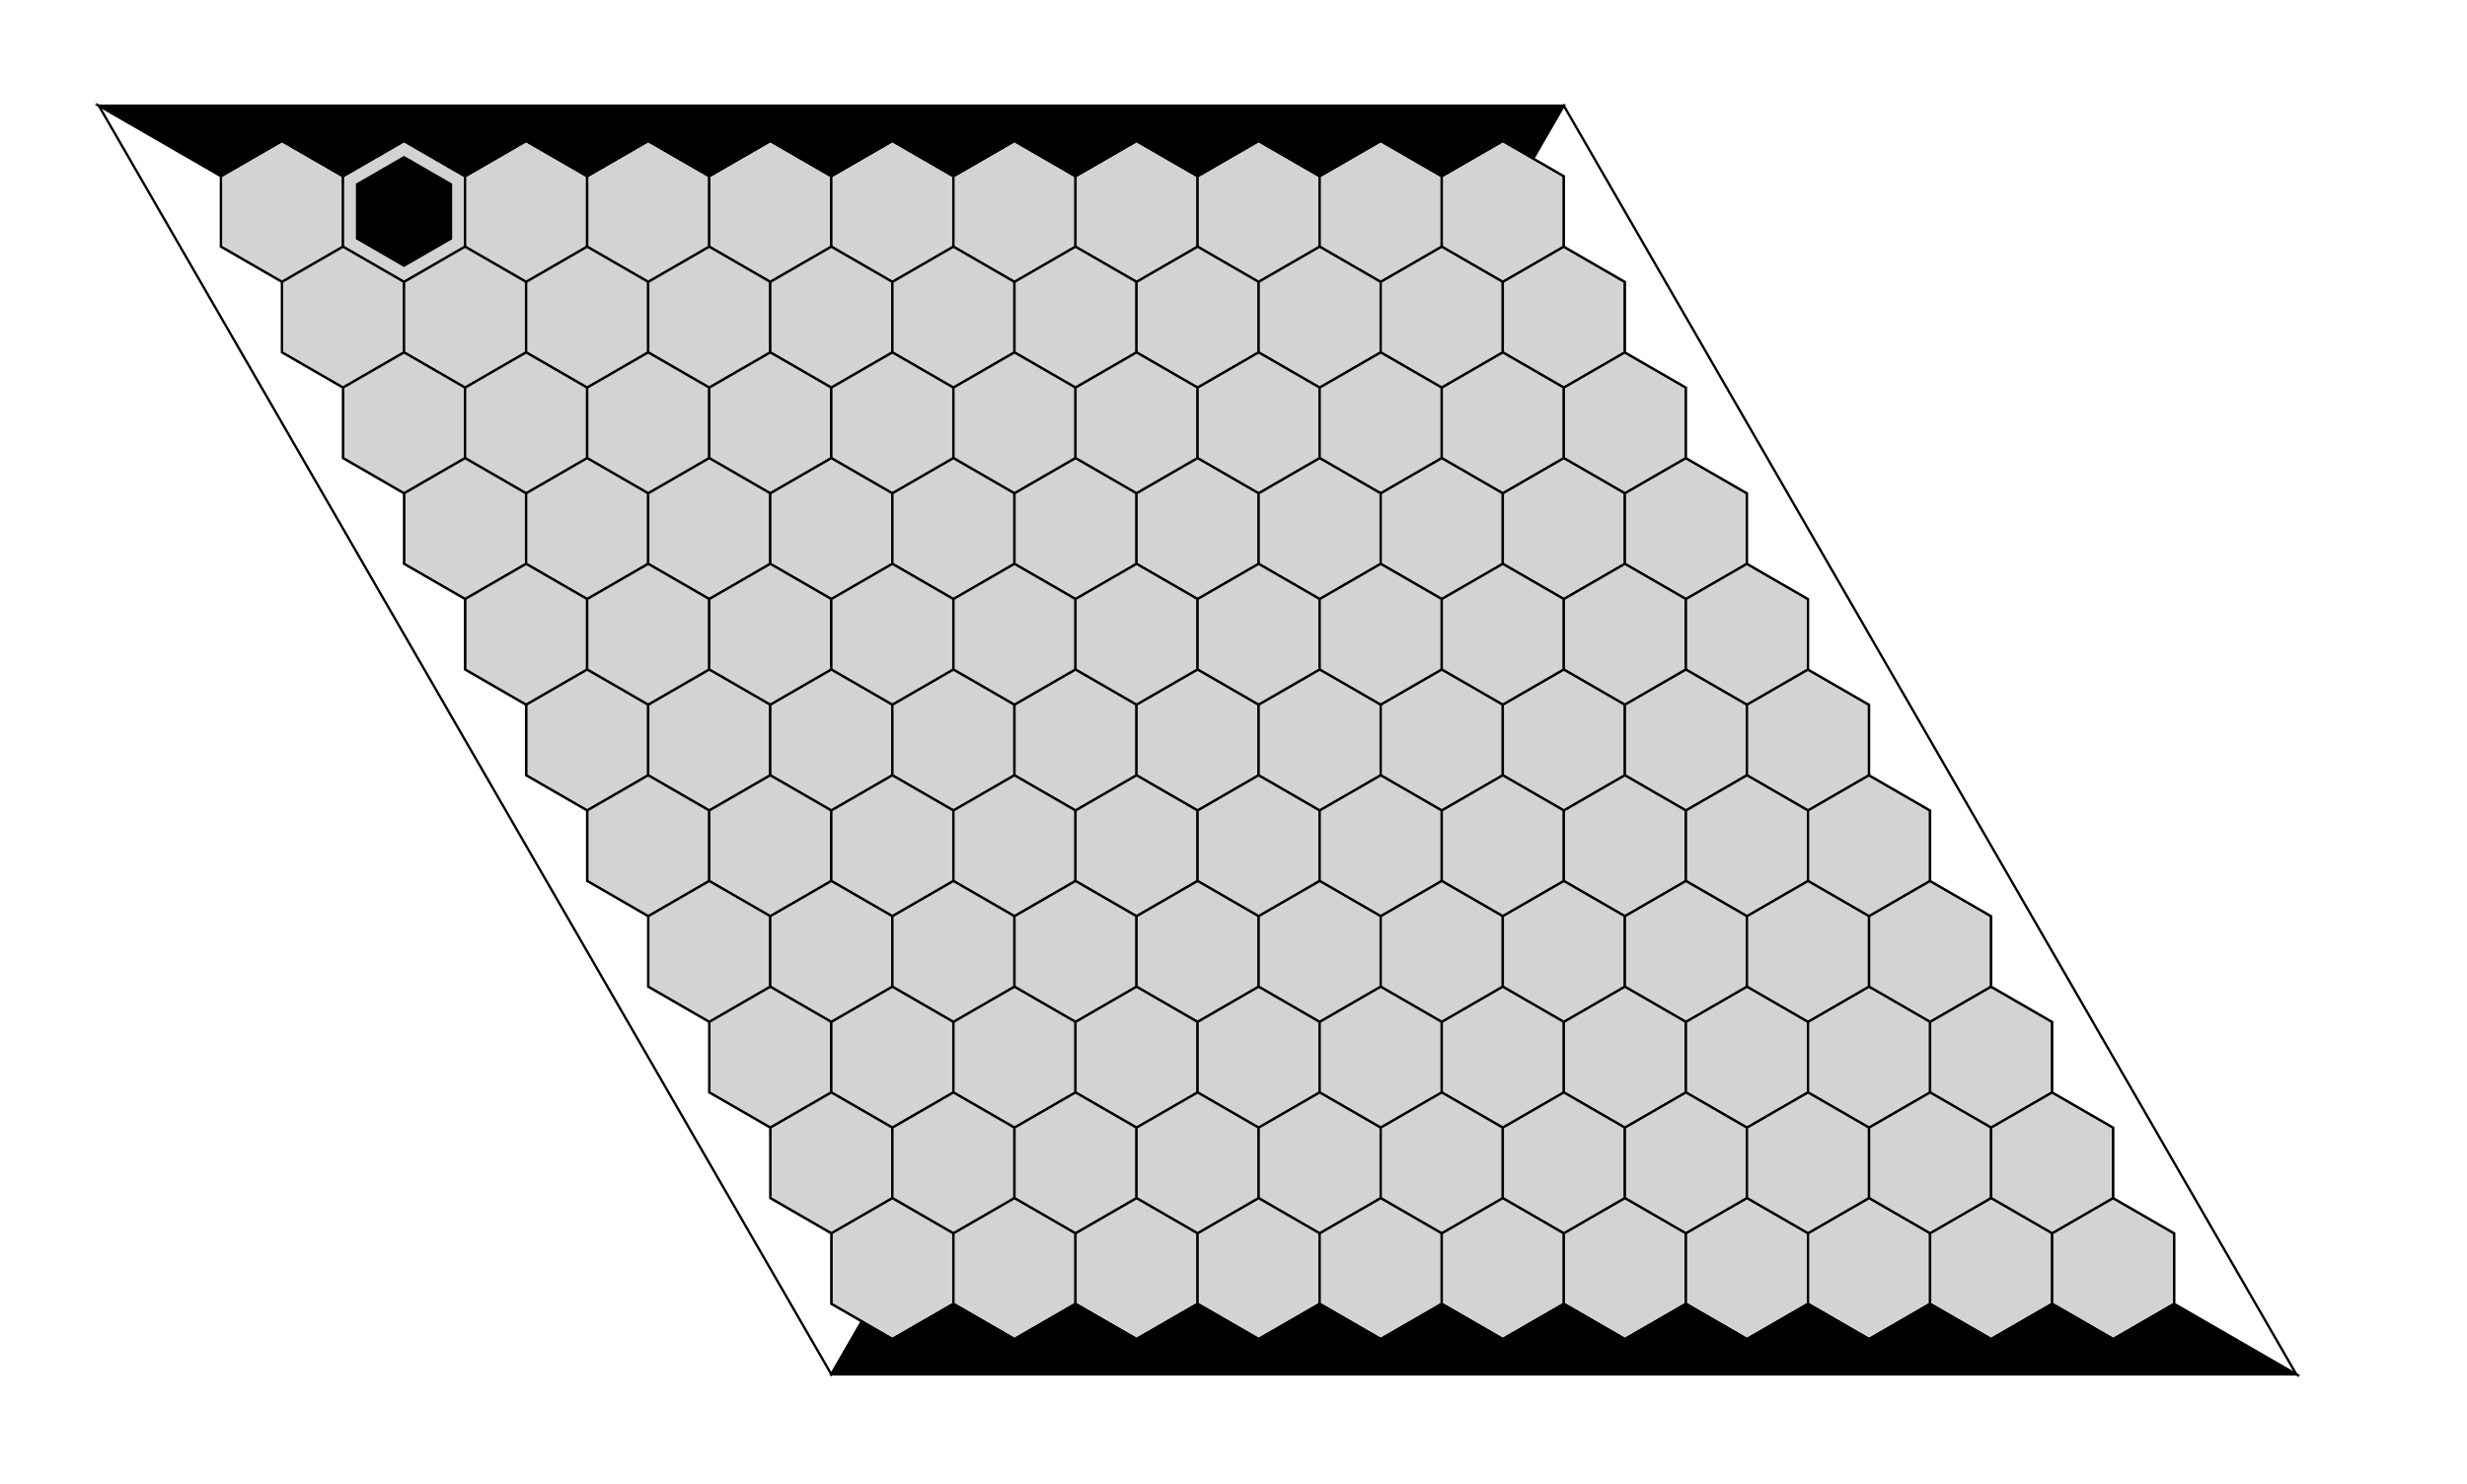
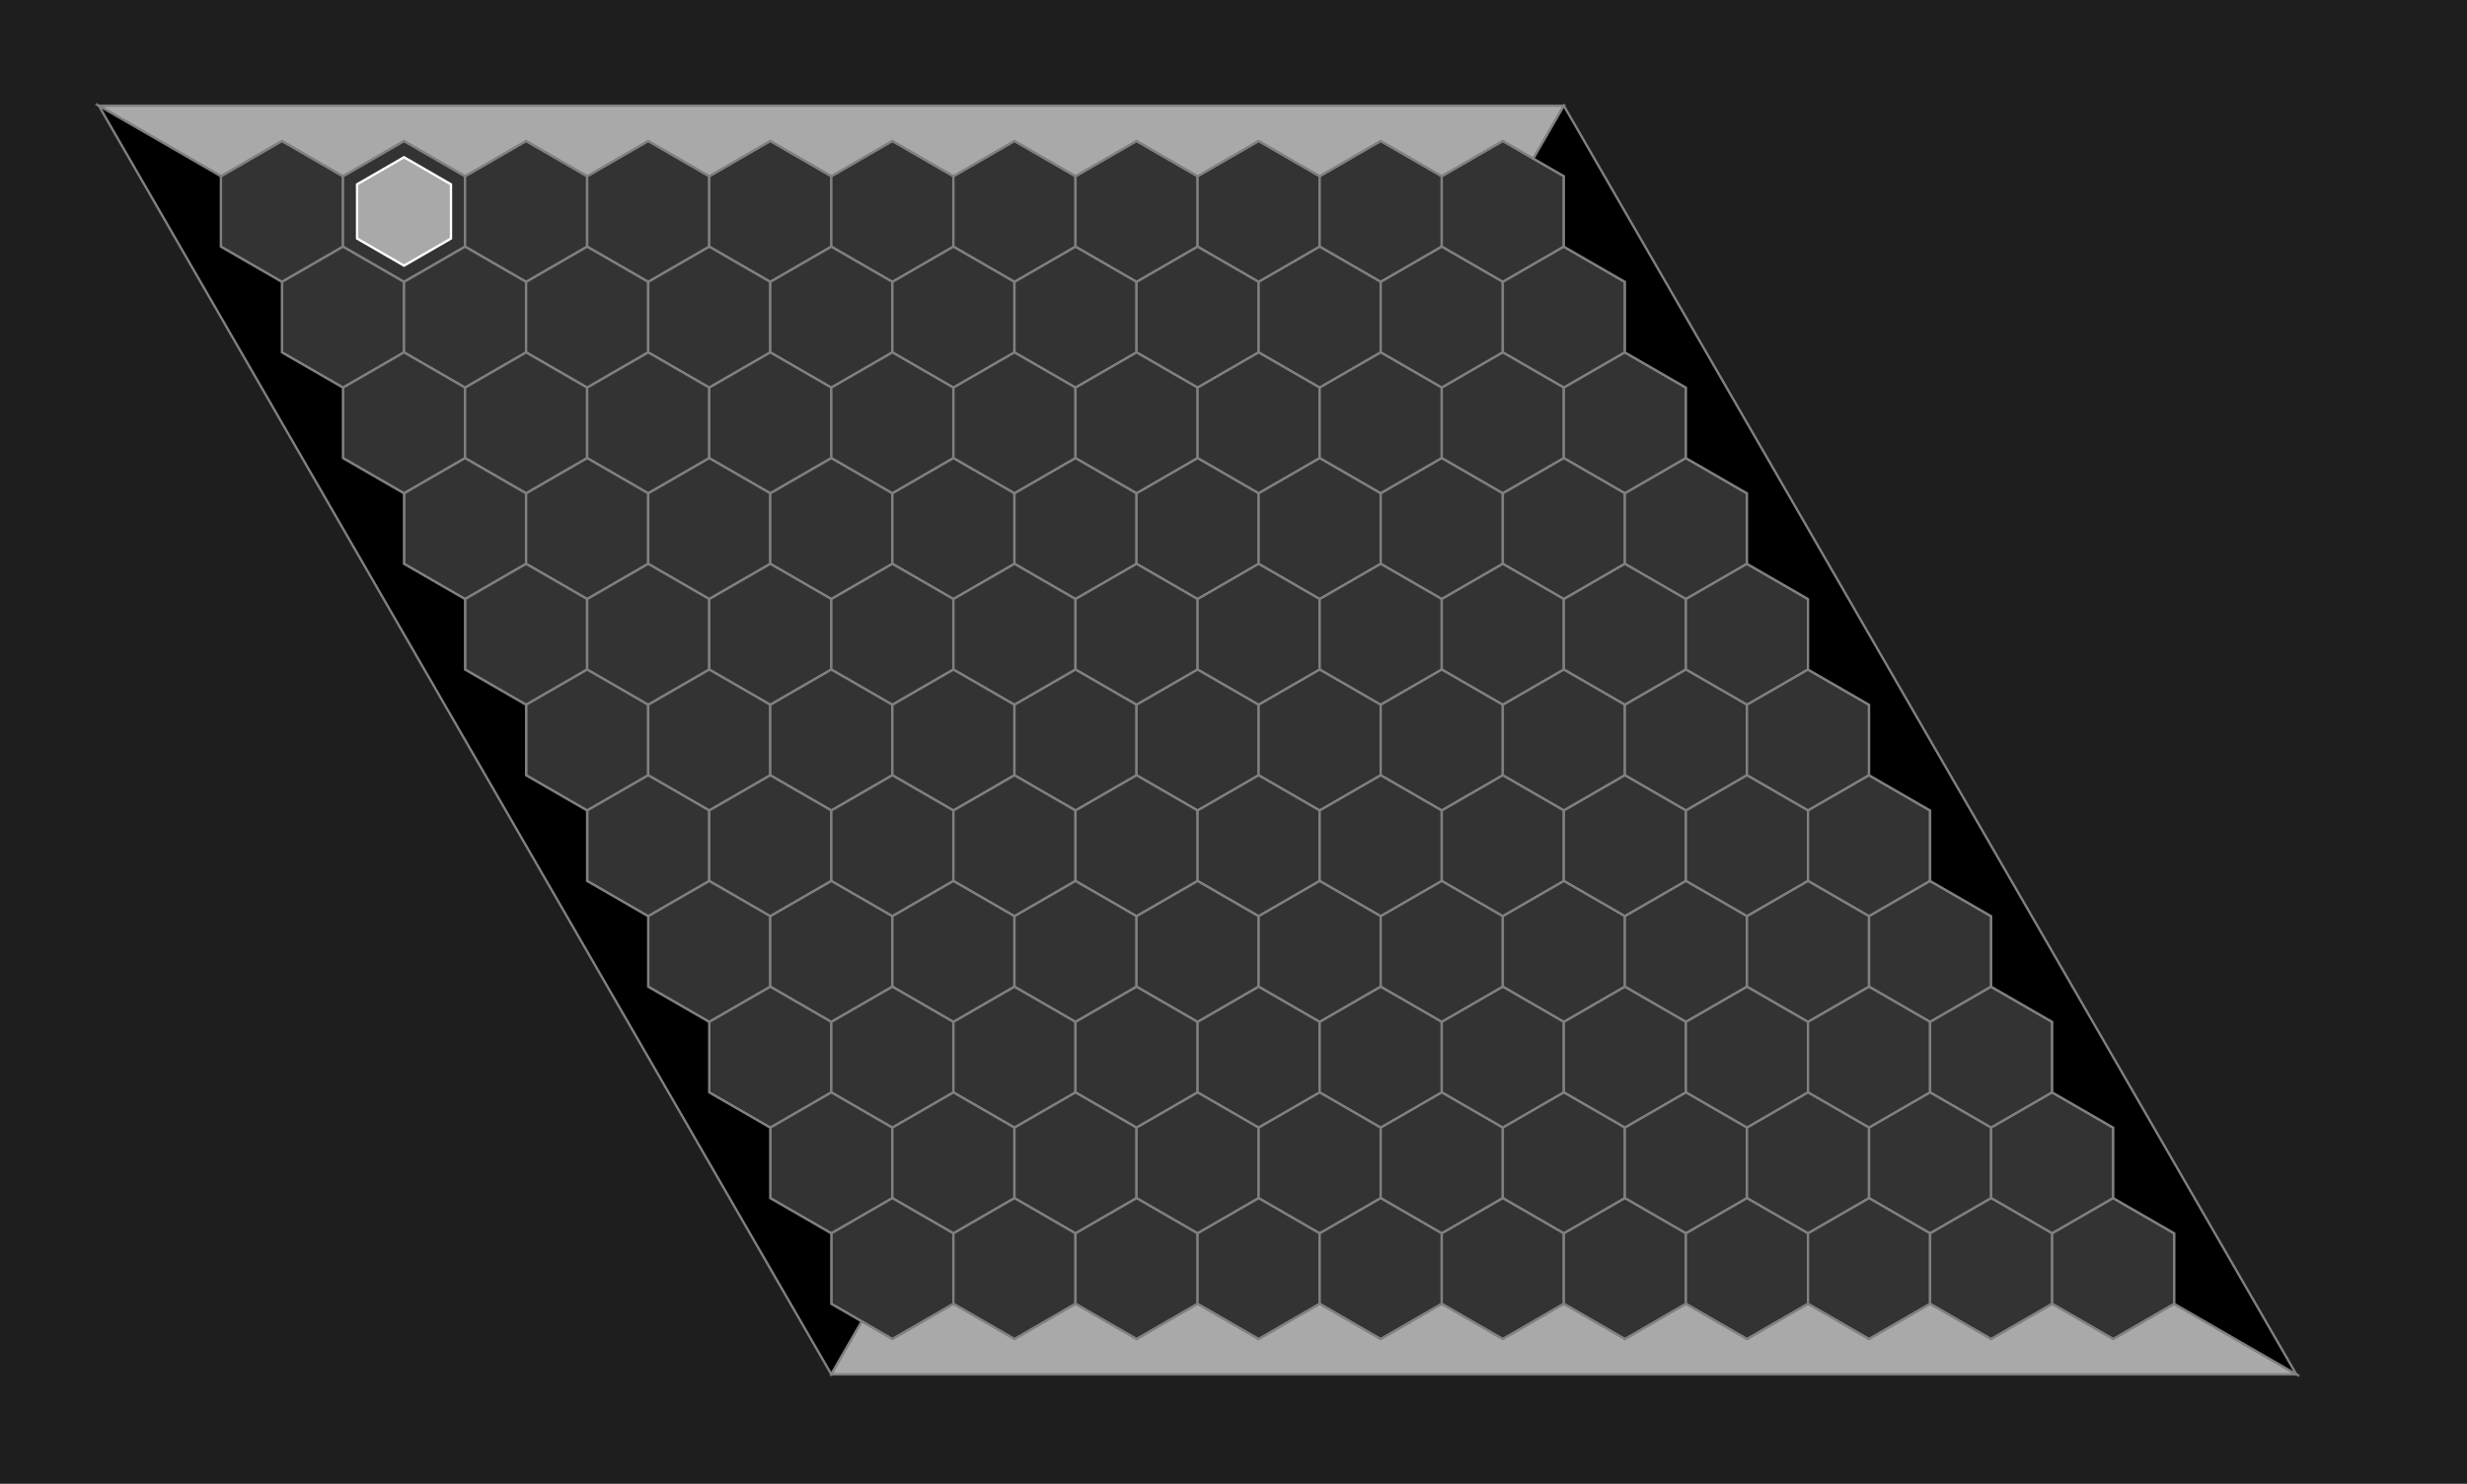
<svg xmlns="http://www.w3.org/2000/svg" baseProfile="full" height="315.789" version="1.1" width="525.0">
  <defs />
-   <rect fill="white" height="165.0" width="165.0" x="0" y="0" />
+   <rect fill="#1e1e1e" height="165.0" width="165.0" x="0" y="0" />
  <g transform="scale(1.0)">
-     <rect fill="white" height="315.789" width="525.0" x="0" y="0" />
+     <rect fill="#1e1e1e" height="315.789" width="525.0" x="0" y="0" />
    <g transform="translate(45.0,30.0) translate(15.0,15.0)">
-       <polygon fill="lightgray" points="0.0,15.0 12.99,7.5 12.99,-7.5 -0.0,-15.0 -12.99,-7.5 -12.99,7.5" stroke="black" stroke-width="0.5px" />
-       <polygon fill="lightgray" points="25.981,15.0 38.971,7.5 38.971,-7.5 25.981,-15.0 12.99,-7.5 12.99,7.5" stroke="black" stroke-width="0.5px" />
-       <polygon fill="black" points="25.981,11.539 35.973,5.769 35.973,-5.769 25.981,-11.539 15.988,-5.769 15.988,5.769" stroke="black" stroke-width="0.5px" />
-       <polygon fill="lightgray" points="51.962,15.0 64.952,7.5 64.952,-7.5 51.962,-15.0 38.971,-7.5 38.971,7.5" stroke="black" stroke-width="0.5px" />
-       <polygon fill="lightgray" points="77.942,15.0 90.933,7.5 90.933,-7.5 77.942,-15.0 64.952,-7.5 64.952,7.5" stroke="black" stroke-width="0.5px" />
-       <polygon fill="lightgray" points="103.923,15.0 116.913,7.5 116.913,-7.5 103.923,-15.0 90.933,-7.5 90.933,7.5" stroke="black" stroke-width="0.5px" />
-       <polygon fill="lightgray" points="129.904,15.0 142.894,7.5 142.894,-7.5 129.904,-15.0 116.913,-7.5 116.913,7.5" stroke="black" stroke-width="0.5px" />
-       <polygon fill="lightgray" points="155.885,15.0 168.875,7.5 168.875,-7.5 155.885,-15.0 142.894,-7.5 142.894,7.5" stroke="black" stroke-width="0.5px" />
-       <polygon fill="lightgray" points="181.865,15.0 194.856,7.5 194.856,-7.5 181.865,-15.0 168.875,-7.5 168.875,7.5" stroke="black" stroke-width="0.5px" />
-       <polygon fill="lightgray" points="207.846,15.0 220.837,7.5 220.837,-7.5 207.846,-15.0 194.856,-7.5 194.856,7.5" stroke="black" stroke-width="0.5px" />
-       <polygon fill="lightgray" points="233.827,15.0 246.817,7.5 246.817,-7.5 233.827,-15.0 220.837,-7.5 220.837,7.5" stroke="black" stroke-width="0.5px" />
-       <polygon fill="lightgray" points="259.808,15.0 272.798,7.5 272.798,-7.5 259.808,-15.0 246.817,-7.5 246.817,7.5" stroke="black" stroke-width="0.5px" />
-       <polygon fill="lightgray" points="12.99,37.5 25.981,30.0 25.981,15.0 12.99,7.5 0.0,15.0 0.0,30.0" stroke="black" stroke-width="0.5px" />
-       <polygon fill="lightgray" points="38.971,37.5 51.962,30.0 51.962,15.0 38.971,7.5 25.981,15.0 25.981,30.0" stroke="black" stroke-width="0.5px" />
-       <polygon fill="lightgray" points="64.952,37.5 77.942,30.0 77.942,15.0 64.952,7.5 51.962,15.0 51.962,30.0" stroke="black" stroke-width="0.5px" />
-       <polygon fill="lightgray" points="90.933,37.5 103.923,30.0 103.923,15.0 90.933,7.5 77.942,15.0 77.942,30.0" stroke="black" stroke-width="0.5px" />
-       <polygon fill="lightgray" points="116.913,37.5 129.904,30.0 129.904,15.0 116.913,7.5 103.923,15.0 103.923,30.0" stroke="black" stroke-width="0.5px" />
-       <polygon fill="lightgray" points="142.894,37.5 155.885,30.0 155.885,15.0 142.894,7.5 129.904,15.0 129.904,30.0" stroke="black" stroke-width="0.5px" />
-       <polygon fill="lightgray" points="168.875,37.5 181.865,30.0 181.865,15.0 168.875,7.5 155.885,15.0 155.885,30.0" stroke="black" stroke-width="0.5px" />
-       <polygon fill="lightgray" points="194.856,37.5 207.846,30.0 207.846,15.0 194.856,7.5 181.865,15.0 181.865,30.0" stroke="black" stroke-width="0.5px" />
-       <polygon fill="lightgray" points="220.837,37.5 233.827,30.0 233.827,15.0 220.837,7.5 207.846,15.0 207.846,30.0" stroke="black" stroke-width="0.5px" />
-       <polygon fill="lightgray" points="246.817,37.5 259.808,30.0 259.808,15.0 246.817,7.5 233.827,15.0 233.827,30.0" stroke="black" stroke-width="0.5px" />
-       <polygon fill="lightgray" points="272.798,37.5 285.788,30.0 285.788,15.0 272.798,7.5 259.808,15.0 259.808,30.0" stroke="black" stroke-width="0.5px" />
-       <polygon fill="lightgray" points="25.981,60.0 38.971,52.5 38.971,37.5 25.981,30.0 12.99,37.5 12.99,52.5" stroke="black" stroke-width="0.5px" />
-       <polygon fill="lightgray" points="51.962,60.0 64.952,52.5 64.952,37.5 51.962,30.0 38.971,37.5 38.971,52.5" stroke="black" stroke-width="0.5px" />
-       <polygon fill="lightgray" points="77.942,60.0 90.933,52.5 90.933,37.5 77.942,30.0 64.952,37.5 64.952,52.5" stroke="black" stroke-width="0.5px" />
-       <polygon fill="lightgray" points="103.923,60.0 116.913,52.5 116.913,37.5 103.923,30.0 90.933,37.5 90.933,52.5" stroke="black" stroke-width="0.5px" />
-       <polygon fill="lightgray" points="129.904,60.0 142.894,52.5 142.894,37.5 129.904,30.0 116.913,37.5 116.913,52.5" stroke="black" stroke-width="0.5px" />
-       <polygon fill="lightgray" points="155.885,60.0 168.875,52.5 168.875,37.5 155.885,30.0 142.894,37.5 142.894,52.5" stroke="black" stroke-width="0.5px" />
-       <polygon fill="lightgray" points="181.865,60.0 194.856,52.5 194.856,37.5 181.865,30.0 168.875,37.5 168.875,52.5" stroke="black" stroke-width="0.5px" />
-       <polygon fill="lightgray" points="207.846,60.0 220.837,52.5 220.837,37.5 207.846,30.0 194.856,37.5 194.856,52.5" stroke="black" stroke-width="0.5px" />
-       <polygon fill="lightgray" points="233.827,60.0 246.817,52.5 246.817,37.5 233.827,30.0 220.837,37.5 220.837,52.5" stroke="black" stroke-width="0.5px" />
-       <polygon fill="lightgray" points="259.808,60.0 272.798,52.5 272.798,37.5 259.808,30.0 246.817,37.5 246.817,52.5" stroke="black" stroke-width="0.5px" />
-       <polygon fill="lightgray" points="285.788,60.0 298.779,52.5 298.779,37.5 285.788,30.0 272.798,37.5 272.798,52.5" stroke="black" stroke-width="0.5px" />
-       <polygon fill="lightgray" points="38.971,82.5 51.962,75.0 51.962,60.0 38.971,52.5 25.981,60.0 25.981,75.0" stroke="black" stroke-width="0.5px" />
-       <polygon fill="lightgray" points="64.952,82.5 77.942,75.0 77.942,60.0 64.952,52.5 51.962,60.0 51.962,75.0" stroke="black" stroke-width="0.5px" />
-       <polygon fill="lightgray" points="90.933,82.5 103.923,75.0 103.923,60.0 90.933,52.5 77.942,60.0 77.942,75.0" stroke="black" stroke-width="0.5px" />
-       <polygon fill="lightgray" points="116.913,82.5 129.904,75.0 129.904,60.0 116.913,52.5 103.923,60.0 103.923,75.0" stroke="black" stroke-width="0.5px" />
-       <polygon fill="lightgray" points="142.894,82.5 155.885,75.0 155.885,60.0 142.894,52.5 129.904,60.0 129.904,75.0" stroke="black" stroke-width="0.5px" />
-       <polygon fill="lightgray" points="168.875,82.5 181.865,75.0 181.865,60.0 168.875,52.5 155.885,60.0 155.885,75.0" stroke="black" stroke-width="0.5px" />
-       <polygon fill="lightgray" points="194.856,82.5 207.846,75.0 207.846,60.0 194.856,52.5 181.865,60.0 181.865,75.0" stroke="black" stroke-width="0.5px" />
-       <polygon fill="lightgray" points="220.837,82.5 233.827,75.0 233.827,60.0 220.837,52.5 207.846,60.0 207.846,75.0" stroke="black" stroke-width="0.5px" />
-       <polygon fill="lightgray" points="246.817,82.5 259.808,75.0 259.808,60.0 246.817,52.5 233.827,60.0 233.827,75.0" stroke="black" stroke-width="0.5px" />
-       <polygon fill="lightgray" points="272.798,82.5 285.788,75.0 285.788,60.0 272.798,52.5 259.808,60.0 259.808,75.0" stroke="black" stroke-width="0.5px" />
-       <polygon fill="lightgray" points="298.779,82.5 311.769,75.0 311.769,60.0 298.779,52.5 285.788,60.0 285.788,75.0" stroke="black" stroke-width="0.5px" />
-       <polygon fill="lightgray" points="51.962,105.0 64.952,97.5 64.952,82.5 51.962,75.0 38.971,82.5 38.971,97.5" stroke="black" stroke-width="0.5px" />
-       <polygon fill="lightgray" points="77.942,105.0 90.933,97.5 90.933,82.5 77.942,75.0 64.952,82.5 64.952,97.5" stroke="black" stroke-width="0.5px" />
-       <polygon fill="lightgray" points="103.923,105.0 116.913,97.5 116.913,82.5 103.923,75.0 90.933,82.5 90.933,97.5" stroke="black" stroke-width="0.5px" />
-       <polygon fill="lightgray" points="129.904,105.0 142.894,97.5 142.894,82.5 129.904,75.0 116.913,82.5 116.913,97.5" stroke="black" stroke-width="0.5px" />
-       <polygon fill="lightgray" points="155.885,105.0 168.875,97.5 168.875,82.5 155.885,75.0 142.894,82.5 142.894,97.5" stroke="black" stroke-width="0.5px" />
-       <polygon fill="lightgray" points="181.865,105.0 194.856,97.5 194.856,82.5 181.865,75.0 168.875,82.5 168.875,97.5" stroke="black" stroke-width="0.5px" />
-       <polygon fill="lightgray" points="207.846,105.0 220.837,97.5 220.837,82.5 207.846,75.0 194.856,82.5 194.856,97.5" stroke="black" stroke-width="0.5px" />
-       <polygon fill="lightgray" points="233.827,105.0 246.817,97.5 246.817,82.5 233.827,75.0 220.837,82.5 220.837,97.5" stroke="black" stroke-width="0.5px" />
-       <polygon fill="lightgray" points="259.808,105.0 272.798,97.5 272.798,82.5 259.808,75.0 246.817,82.5 246.817,97.5" stroke="black" stroke-width="0.5px" />
-       <polygon fill="lightgray" points="285.788,105.0 298.779,97.5 298.779,82.5 285.788,75.0 272.798,82.5 272.798,97.5" stroke="black" stroke-width="0.5px" />
-       <polygon fill="lightgray" points="311.769,105.0 324.76,97.5 324.76,82.5 311.769,75.0 298.779,82.5 298.779,97.5" stroke="black" stroke-width="0.5px" />
-       <polygon fill="lightgray" points="64.952,127.5 77.942,120.0 77.942,105.0 64.952,97.5 51.962,105.0 51.962,120.0" stroke="black" stroke-width="0.5px" />
-       <polygon fill="lightgray" points="90.933,127.5 103.923,120.0 103.923,105.0 90.933,97.5 77.942,105.0 77.942,120.0" stroke="black" stroke-width="0.5px" />
-       <polygon fill="lightgray" points="116.913,127.5 129.904,120.0 129.904,105.0 116.913,97.5 103.923,105.0 103.923,120.0" stroke="black" stroke-width="0.5px" />
-       <polygon fill="lightgray" points="142.894,127.5 155.885,120.0 155.885,105.0 142.894,97.5 129.904,105.0 129.904,120.0" stroke="black" stroke-width="0.5px" />
-       <polygon fill="lightgray" points="168.875,127.5 181.865,120.0 181.865,105.0 168.875,97.5 155.885,105.0 155.885,120.0" stroke="black" stroke-width="0.5px" />
-       <polygon fill="lightgray" points="194.856,127.5 207.846,120.0 207.846,105.0 194.856,97.5 181.865,105.0 181.865,120.0" stroke="black" stroke-width="0.5px" />
-       <polygon fill="lightgray" points="220.837,127.5 233.827,120.0 233.827,105.0 220.837,97.5 207.846,105.0 207.846,120.0" stroke="black" stroke-width="0.5px" />
-       <polygon fill="lightgray" points="246.817,127.5 259.808,120.0 259.808,105.0 246.817,97.5 233.827,105.0 233.827,120.0" stroke="black" stroke-width="0.5px" />
-       <polygon fill="lightgray" points="272.798,127.5 285.788,120.0 285.788,105.0 272.798,97.5 259.808,105.0 259.808,120.0" stroke="black" stroke-width="0.5px" />
-       <polygon fill="lightgray" points="298.779,127.5 311.769,120.0 311.769,105.0 298.779,97.5 285.788,105.0 285.788,120.0" stroke="black" stroke-width="0.5px" />
-       <polygon fill="lightgray" points="324.76,127.5 337.75,120.0 337.75,105.0 324.76,97.5 311.769,105.0 311.769,120.0" stroke="black" stroke-width="0.5px" />
-       <polygon fill="lightgray" points="77.942,150.0 90.933,142.5 90.933,127.5 77.942,120.0 64.952,127.5 64.952,142.5" stroke="black" stroke-width="0.5px" />
-       <polygon fill="lightgray" points="103.923,150.0 116.913,142.5 116.913,127.5 103.923,120.0 90.933,127.5 90.933,142.5" stroke="black" stroke-width="0.5px" />
-       <polygon fill="lightgray" points="129.904,150.0 142.894,142.5 142.894,127.5 129.904,120.0 116.913,127.5 116.913,142.5" stroke="black" stroke-width="0.5px" />
-       <polygon fill="lightgray" points="155.885,150.0 168.875,142.5 168.875,127.5 155.885,120.0 142.894,127.5 142.894,142.5" stroke="black" stroke-width="0.5px" />
-       <polygon fill="lightgray" points="181.865,150.0 194.856,142.5 194.856,127.5 181.865,120.0 168.875,127.5 168.875,142.5" stroke="black" stroke-width="0.5px" />
-       <polygon fill="lightgray" points="207.846,150.0 220.837,142.5 220.837,127.5 207.846,120.0 194.856,127.5 194.856,142.5" stroke="black" stroke-width="0.5px" />
-       <polygon fill="lightgray" points="233.827,150.0 246.817,142.5 246.817,127.5 233.827,120.0 220.837,127.5 220.837,142.5" stroke="black" stroke-width="0.5px" />
-       <polygon fill="lightgray" points="259.808,150.0 272.798,142.5 272.798,127.5 259.808,120.0 246.817,127.5 246.817,142.5" stroke="black" stroke-width="0.5px" />
-       <polygon fill="lightgray" points="285.788,150.0 298.779,142.5 298.779,127.5 285.788,120.0 272.798,127.5 272.798,142.5" stroke="black" stroke-width="0.5px" />
-       <polygon fill="lightgray" points="311.769,150.0 324.76,142.5 324.76,127.5 311.769,120.0 298.779,127.5 298.779,142.5" stroke="black" stroke-width="0.5px" />
-       <polygon fill="lightgray" points="337.75,150.0 350.74,142.5 350.74,127.5 337.75,120.0 324.76,127.5 324.76,142.5" stroke="black" stroke-width="0.5px" />
-       <polygon fill="lightgray" points="90.933,172.5 103.923,165.0 103.923,150.0 90.933,142.5 77.942,150.0 77.942,165.0" stroke="black" stroke-width="0.5px" />
-       <polygon fill="lightgray" points="116.913,172.5 129.904,165.0 129.904,150.0 116.913,142.5 103.923,150.0 103.923,165.0" stroke="black" stroke-width="0.5px" />
-       <polygon fill="lightgray" points="142.894,172.5 155.885,165.0 155.885,150.0 142.894,142.5 129.904,150.0 129.904,165.0" stroke="black" stroke-width="0.5px" />
-       <polygon fill="lightgray" points="168.875,172.5 181.865,165.0 181.865,150.0 168.875,142.5 155.885,150.0 155.885,165.0" stroke="black" stroke-width="0.5px" />
-       <polygon fill="lightgray" points="194.856,172.5 207.846,165.0 207.846,150.0 194.856,142.5 181.865,150.0 181.865,165.0" stroke="black" stroke-width="0.5px" />
-       <polygon fill="lightgray" points="220.837,172.5 233.827,165.0 233.827,150.0 220.837,142.5 207.846,150.0 207.846,165.0" stroke="black" stroke-width="0.5px" />
-       <polygon fill="lightgray" points="246.817,172.5 259.808,165.0 259.808,150.0 246.817,142.5 233.827,150.0 233.827,165.0" stroke="black" stroke-width="0.5px" />
-       <polygon fill="lightgray" points="272.798,172.5 285.788,165.0 285.788,150.0 272.798,142.5 259.808,150.0 259.808,165.0" stroke="black" stroke-width="0.5px" />
-       <polygon fill="lightgray" points="298.779,172.5 311.769,165.0 311.769,150.0 298.779,142.5 285.788,150.0 285.788,165.0" stroke="black" stroke-width="0.5px" />
-       <polygon fill="lightgray" points="324.76,172.5 337.75,165.0 337.75,150.0 324.76,142.5 311.769,150.0 311.769,165.0" stroke="black" stroke-width="0.5px" />
-       <polygon fill="lightgray" points="350.74,172.5 363.731,165.0 363.731,150.0 350.74,142.5 337.75,150.0 337.75,165.0" stroke="black" stroke-width="0.5px" />
-       <polygon fill="lightgray" points="103.923,195.0 116.913,187.5 116.913,172.5 103.923,165.0 90.933,172.5 90.933,187.5" stroke="black" stroke-width="0.5px" />
-       <polygon fill="lightgray" points="129.904,195.0 142.894,187.5 142.894,172.5 129.904,165.0 116.913,172.5 116.913,187.5" stroke="black" stroke-width="0.5px" />
-       <polygon fill="lightgray" points="155.885,195.0 168.875,187.5 168.875,172.5 155.885,165.0 142.894,172.5 142.894,187.5" stroke="black" stroke-width="0.5px" />
-       <polygon fill="lightgray" points="181.865,195.0 194.856,187.5 194.856,172.5 181.865,165.0 168.875,172.5 168.875,187.5" stroke="black" stroke-width="0.5px" />
-       <polygon fill="lightgray" points="207.846,195.0 220.837,187.5 220.837,172.5 207.846,165.0 194.856,172.5 194.856,187.5" stroke="black" stroke-width="0.5px" />
-       <polygon fill="lightgray" points="233.827,195.0 246.817,187.5 246.817,172.5 233.827,165.0 220.837,172.5 220.837,187.5" stroke="black" stroke-width="0.5px" />
-       <polygon fill="lightgray" points="259.808,195.0 272.798,187.5 272.798,172.5 259.808,165.0 246.817,172.5 246.817,187.5" stroke="black" stroke-width="0.5px" />
-       <polygon fill="lightgray" points="285.788,195.0 298.779,187.5 298.779,172.5 285.788,165.0 272.798,172.5 272.798,187.5" stroke="black" stroke-width="0.5px" />
-       <polygon fill="lightgray" points="311.769,195.0 324.76,187.5 324.76,172.5 311.769,165.0 298.779,172.5 298.779,187.5" stroke="black" stroke-width="0.5px" />
-       <polygon fill="lightgray" points="337.75,195.0 350.74,187.5 350.74,172.5 337.75,165.0 324.76,172.5 324.76,187.5" stroke="black" stroke-width="0.5px" />
-       <polygon fill="lightgray" points="363.731,195.0 376.721,187.5 376.721,172.5 363.731,165.0 350.74,172.5 350.74,187.5" stroke="black" stroke-width="0.5px" />
-       <polygon fill="lightgray" points="116.913,217.5 129.904,210.0 129.904,195.0 116.913,187.5 103.923,195.0 103.923,210.0" stroke="black" stroke-width="0.5px" />
-       <polygon fill="lightgray" points="142.894,217.5 155.885,210.0 155.885,195.0 142.894,187.5 129.904,195.0 129.904,210.0" stroke="black" stroke-width="0.5px" />
-       <polygon fill="lightgray" points="168.875,217.5 181.865,210.0 181.865,195.0 168.875,187.5 155.885,195.0 155.885,210.0" stroke="black" stroke-width="0.5px" />
-       <polygon fill="lightgray" points="194.856,217.5 207.846,210.0 207.846,195.0 194.856,187.5 181.865,195.0 181.865,210.0" stroke="black" stroke-width="0.5px" />
-       <polygon fill="lightgray" points="220.837,217.5 233.827,210.0 233.827,195.0 220.837,187.5 207.846,195.0 207.846,210.0" stroke="black" stroke-width="0.5px" />
-       <polygon fill="lightgray" points="246.817,217.5 259.808,210.0 259.808,195.0 246.817,187.5 233.827,195.0 233.827,210.0" stroke="black" stroke-width="0.5px" />
-       <polygon fill="lightgray" points="272.798,217.5 285.788,210.0 285.788,195.0 272.798,187.5 259.808,195.0 259.808,210.0" stroke="black" stroke-width="0.5px" />
-       <polygon fill="lightgray" points="298.779,217.5 311.769,210.0 311.769,195.0 298.779,187.5 285.788,195.0 285.788,210.0" stroke="black" stroke-width="0.5px" />
-       <polygon fill="lightgray" points="324.76,217.5 337.75,210.0 337.75,195.0 324.76,187.5 311.769,195.0 311.769,210.0" stroke="black" stroke-width="0.5px" />
-       <polygon fill="lightgray" points="350.74,217.5 363.731,210.0 363.731,195.0 350.74,187.5 337.75,195.0 337.75,210.0" stroke="black" stroke-width="0.5px" />
-       <polygon fill="lightgray" points="376.721,217.5 389.711,210.0 389.711,195.0 376.721,187.5 363.731,195.0 363.731,210.0" stroke="black" stroke-width="0.5px" />
-       <polygon fill="lightgray" points="129.904,240.0 142.894,232.5 142.894,217.5 129.904,210.0 116.913,217.5 116.913,232.5" stroke="black" stroke-width="0.5px" />
-       <polygon fill="lightgray" points="155.885,240.0 168.875,232.5 168.875,217.5 155.885,210.0 142.894,217.5 142.894,232.5" stroke="black" stroke-width="0.5px" />
-       <polygon fill="lightgray" points="181.865,240.0 194.856,232.5 194.856,217.5 181.865,210.0 168.875,217.5 168.875,232.5" stroke="black" stroke-width="0.5px" />
-       <polygon fill="lightgray" points="207.846,240.0 220.837,232.5 220.837,217.5 207.846,210.0 194.856,217.5 194.856,232.5" stroke="black" stroke-width="0.5px" />
-       <polygon fill="lightgray" points="233.827,240.0 246.817,232.5 246.817,217.5 233.827,210.0 220.837,217.5 220.837,232.5" stroke="black" stroke-width="0.5px" />
-       <polygon fill="lightgray" points="259.808,240.0 272.798,232.5 272.798,217.5 259.808,210.0 246.817,217.5 246.817,232.5" stroke="black" stroke-width="0.5px" />
-       <polygon fill="lightgray" points="285.788,240.0 298.779,232.5 298.779,217.5 285.788,210.0 272.798,217.5 272.798,232.5" stroke="black" stroke-width="0.5px" />
-       <polygon fill="lightgray" points="311.769,240.0 324.76,232.5 324.76,217.5 311.769,210.0 298.779,217.5 298.779,232.5" stroke="black" stroke-width="0.5px" />
-       <polygon fill="lightgray" points="337.75,240.0 350.74,232.5 350.74,217.5 337.75,210.0 324.76,217.5 324.76,232.5" stroke="black" stroke-width="0.5px" />
-       <polygon fill="lightgray" points="363.731,240.0 376.721,232.5 376.721,217.5 363.731,210.0 350.74,217.5 350.74,232.5" stroke="black" stroke-width="0.5px" />
-       <polygon fill="lightgray" points="389.711,240.0 402.702,232.5 402.702,217.5 389.711,210.0 376.721,217.5 376.721,232.5" stroke="black" stroke-width="0.5px" />
+       <polygon fill="#333333" points="0.0,15.0 12.99,7.5 12.99,-7.5 -0.0,-15.0 -12.99,-7.5 -12.99,7.5" stroke="gray" stroke-width="0.5px" />
+       <polygon fill="#333333" points="25.981,15.0 38.971,7.5 38.971,-7.5 25.981,-15.0 12.99,-7.5 12.99,7.5" stroke="gray" stroke-width="0.5px" />
+       <polygon fill="darkgray" points="25.981,11.539 35.973,5.769 35.973,-5.769 25.981,-11.539 15.988,-5.769 15.988,5.769" stroke="white" stroke-width="0.5px" />
+       <polygon fill="#333333" points="51.962,15.0 64.952,7.5 64.952,-7.5 51.962,-15.0 38.971,-7.5 38.971,7.5" stroke="gray" stroke-width="0.5px" />
+       <polygon fill="#333333" points="77.942,15.0 90.933,7.5 90.933,-7.5 77.942,-15.0 64.952,-7.5 64.952,7.5" stroke="gray" stroke-width="0.5px" />
+       <polygon fill="#333333" points="103.923,15.0 116.913,7.5 116.913,-7.5 103.923,-15.0 90.933,-7.5 90.933,7.5" stroke="gray" stroke-width="0.5px" />
+       <polygon fill="#333333" points="129.904,15.0 142.894,7.5 142.894,-7.5 129.904,-15.0 116.913,-7.5 116.913,7.5" stroke="gray" stroke-width="0.5px" />
+       <polygon fill="#333333" points="155.885,15.0 168.875,7.5 168.875,-7.5 155.885,-15.0 142.894,-7.5 142.894,7.5" stroke="gray" stroke-width="0.5px" />
+       <polygon fill="#333333" points="181.865,15.0 194.856,7.5 194.856,-7.5 181.865,-15.0 168.875,-7.5 168.875,7.5" stroke="gray" stroke-width="0.5px" />
+       <polygon fill="#333333" points="207.846,15.0 220.837,7.5 220.837,-7.5 207.846,-15.0 194.856,-7.5 194.856,7.5" stroke="gray" stroke-width="0.5px" />
+       <polygon fill="#333333" points="233.827,15.0 246.817,7.5 246.817,-7.5 233.827,-15.0 220.837,-7.5 220.837,7.5" stroke="gray" stroke-width="0.5px" />
+       <polygon fill="#333333" points="259.808,15.0 272.798,7.5 272.798,-7.5 259.808,-15.0 246.817,-7.5 246.817,7.5" stroke="gray" stroke-width="0.5px" />
+       <polygon fill="#333333" points="12.99,37.5 25.981,30.0 25.981,15.0 12.99,7.5 0.0,15.0 0.0,30.0" stroke="gray" stroke-width="0.5px" />
+       <polygon fill="#333333" points="38.971,37.5 51.962,30.0 51.962,15.0 38.971,7.5 25.981,15.0 25.981,30.0" stroke="gray" stroke-width="0.5px" />
+       <polygon fill="#333333" points="64.952,37.5 77.942,30.0 77.942,15.0 64.952,7.5 51.962,15.0 51.962,30.0" stroke="gray" stroke-width="0.5px" />
+       <polygon fill="#333333" points="90.933,37.5 103.923,30.0 103.923,15.0 90.933,7.5 77.942,15.0 77.942,30.0" stroke="gray" stroke-width="0.5px" />
+       <polygon fill="#333333" points="116.913,37.5 129.904,30.0 129.904,15.0 116.913,7.5 103.923,15.0 103.923,30.0" stroke="gray" stroke-width="0.5px" />
+       <polygon fill="#333333" points="142.894,37.5 155.885,30.0 155.885,15.0 142.894,7.5 129.904,15.0 129.904,30.0" stroke="gray" stroke-width="0.5px" />
+       <polygon fill="#333333" points="168.875,37.5 181.865,30.0 181.865,15.0 168.875,7.5 155.885,15.0 155.885,30.0" stroke="gray" stroke-width="0.5px" />
+       <polygon fill="#333333" points="194.856,37.5 207.846,30.0 207.846,15.0 194.856,7.5 181.865,15.0 181.865,30.0" stroke="gray" stroke-width="0.5px" />
+       <polygon fill="#333333" points="220.837,37.5 233.827,30.0 233.827,15.0 220.837,7.5 207.846,15.0 207.846,30.0" stroke="gray" stroke-width="0.5px" />
+       <polygon fill="#333333" points="246.817,37.5 259.808,30.0 259.808,15.0 246.817,7.5 233.827,15.0 233.827,30.0" stroke="gray" stroke-width="0.5px" />
+       <polygon fill="#333333" points="272.798,37.5 285.788,30.0 285.788,15.0 272.798,7.5 259.808,15.0 259.808,30.0" stroke="gray" stroke-width="0.5px" />
+       <polygon fill="#333333" points="25.981,60.0 38.971,52.5 38.971,37.5 25.981,30.0 12.99,37.5 12.99,52.5" stroke="gray" stroke-width="0.5px" />
+       <polygon fill="#333333" points="51.962,60.0 64.952,52.5 64.952,37.5 51.962,30.0 38.971,37.5 38.971,52.5" stroke="gray" stroke-width="0.5px" />
+       <polygon fill="#333333" points="77.942,60.0 90.933,52.5 90.933,37.5 77.942,30.0 64.952,37.5 64.952,52.5" stroke="gray" stroke-width="0.5px" />
+       <polygon fill="#333333" points="103.923,60.0 116.913,52.5 116.913,37.5 103.923,30.0 90.933,37.5 90.933,52.5" stroke="gray" stroke-width="0.5px" />
+       <polygon fill="#333333" points="129.904,60.0 142.894,52.5 142.894,37.5 129.904,30.0 116.913,37.5 116.913,52.5" stroke="gray" stroke-width="0.5px" />
+       <polygon fill="#333333" points="155.885,60.0 168.875,52.5 168.875,37.5 155.885,30.0 142.894,37.5 142.894,52.5" stroke="gray" stroke-width="0.5px" />
+       <polygon fill="#333333" points="181.865,60.0 194.856,52.5 194.856,37.5 181.865,30.0 168.875,37.5 168.875,52.5" stroke="gray" stroke-width="0.5px" />
+       <polygon fill="#333333" points="207.846,60.0 220.837,52.5 220.837,37.5 207.846,30.0 194.856,37.5 194.856,52.5" stroke="gray" stroke-width="0.5px" />
+       <polygon fill="#333333" points="233.827,60.0 246.817,52.5 246.817,37.5 233.827,30.0 220.837,37.5 220.837,52.5" stroke="gray" stroke-width="0.5px" />
+       <polygon fill="#333333" points="259.808,60.0 272.798,52.5 272.798,37.5 259.808,30.0 246.817,37.5 246.817,52.5" stroke="gray" stroke-width="0.5px" />
+       <polygon fill="#333333" points="285.788,60.0 298.779,52.5 298.779,37.5 285.788,30.0 272.798,37.5 272.798,52.5" stroke="gray" stroke-width="0.5px" />
+       <polygon fill="#333333" points="38.971,82.5 51.962,75.0 51.962,60.0 38.971,52.5 25.981,60.0 25.981,75.0" stroke="gray" stroke-width="0.5px" />
+       <polygon fill="#333333" points="64.952,82.5 77.942,75.0 77.942,60.0 64.952,52.5 51.962,60.0 51.962,75.0" stroke="gray" stroke-width="0.5px" />
+       <polygon fill="#333333" points="90.933,82.5 103.923,75.0 103.923,60.0 90.933,52.5 77.942,60.0 77.942,75.0" stroke="gray" stroke-width="0.5px" />
+       <polygon fill="#333333" points="116.913,82.5 129.904,75.0 129.904,60.0 116.913,52.5 103.923,60.0 103.923,75.0" stroke="gray" stroke-width="0.5px" />
+       <polygon fill="#333333" points="142.894,82.5 155.885,75.0 155.885,60.0 142.894,52.5 129.904,60.0 129.904,75.0" stroke="gray" stroke-width="0.5px" />
+       <polygon fill="#333333" points="168.875,82.5 181.865,75.0 181.865,60.0 168.875,52.5 155.885,60.0 155.885,75.0" stroke="gray" stroke-width="0.5px" />
+       <polygon fill="#333333" points="194.856,82.5 207.846,75.0 207.846,60.0 194.856,52.5 181.865,60.0 181.865,75.0" stroke="gray" stroke-width="0.5px" />
+       <polygon fill="#333333" points="220.837,82.5 233.827,75.0 233.827,60.0 220.837,52.5 207.846,60.0 207.846,75.0" stroke="gray" stroke-width="0.5px" />
+       <polygon fill="#333333" points="246.817,82.5 259.808,75.0 259.808,60.0 246.817,52.5 233.827,60.0 233.827,75.0" stroke="gray" stroke-width="0.5px" />
+       <polygon fill="#333333" points="272.798,82.5 285.788,75.0 285.788,60.0 272.798,52.5 259.808,60.0 259.808,75.0" stroke="gray" stroke-width="0.5px" />
+       <polygon fill="#333333" points="298.779,82.5 311.769,75.0 311.769,60.0 298.779,52.5 285.788,60.0 285.788,75.0" stroke="gray" stroke-width="0.5px" />
+       <polygon fill="#333333" points="51.962,105.0 64.952,97.5 64.952,82.5 51.962,75.0 38.971,82.5 38.971,97.5" stroke="gray" stroke-width="0.5px" />
+       <polygon fill="#333333" points="77.942,105.0 90.933,97.5 90.933,82.5 77.942,75.0 64.952,82.5 64.952,97.5" stroke="gray" stroke-width="0.5px" />
+       <polygon fill="#333333" points="103.923,105.0 116.913,97.5 116.913,82.5 103.923,75.0 90.933,82.5 90.933,97.5" stroke="gray" stroke-width="0.5px" />
+       <polygon fill="#333333" points="129.904,105.0 142.894,97.5 142.894,82.5 129.904,75.0 116.913,82.5 116.913,97.5" stroke="gray" stroke-width="0.5px" />
+       <polygon fill="#333333" points="155.885,105.0 168.875,97.5 168.875,82.5 155.885,75.0 142.894,82.5 142.894,97.5" stroke="gray" stroke-width="0.5px" />
+       <polygon fill="#333333" points="181.865,105.0 194.856,97.5 194.856,82.5 181.865,75.0 168.875,82.5 168.875,97.5" stroke="gray" stroke-width="0.5px" />
+       <polygon fill="#333333" points="207.846,105.0 220.837,97.5 220.837,82.5 207.846,75.0 194.856,82.5 194.856,97.5" stroke="gray" stroke-width="0.5px" />
+       <polygon fill="#333333" points="233.827,105.0 246.817,97.5 246.817,82.5 233.827,75.0 220.837,82.5 220.837,97.5" stroke="gray" stroke-width="0.5px" />
+       <polygon fill="#333333" points="259.808,105.0 272.798,97.5 272.798,82.5 259.808,75.0 246.817,82.5 246.817,97.5" stroke="gray" stroke-width="0.5px" />
+       <polygon fill="#333333" points="285.788,105.0 298.779,97.5 298.779,82.5 285.788,75.0 272.798,82.5 272.798,97.5" stroke="gray" stroke-width="0.5px" />
+       <polygon fill="#333333" points="311.769,105.0 324.76,97.5 324.76,82.5 311.769,75.0 298.779,82.5 298.779,97.5" stroke="gray" stroke-width="0.5px" />
+       <polygon fill="#333333" points="64.952,127.5 77.942,120.0 77.942,105.0 64.952,97.5 51.962,105.0 51.962,120.0" stroke="gray" stroke-width="0.5px" />
+       <polygon fill="#333333" points="90.933,127.5 103.923,120.0 103.923,105.0 90.933,97.5 77.942,105.0 77.942,120.0" stroke="gray" stroke-width="0.5px" />
+       <polygon fill="#333333" points="116.913,127.5 129.904,120.0 129.904,105.0 116.913,97.5 103.923,105.0 103.923,120.0" stroke="gray" stroke-width="0.5px" />
+       <polygon fill="#333333" points="142.894,127.5 155.885,120.0 155.885,105.0 142.894,97.5 129.904,105.0 129.904,120.0" stroke="gray" stroke-width="0.5px" />
+       <polygon fill="#333333" points="168.875,127.5 181.865,120.0 181.865,105.0 168.875,97.5 155.885,105.0 155.885,120.0" stroke="gray" stroke-width="0.5px" />
+       <polygon fill="#333333" points="194.856,127.5 207.846,120.0 207.846,105.0 194.856,97.5 181.865,105.0 181.865,120.0" stroke="gray" stroke-width="0.5px" />
+       <polygon fill="#333333" points="220.837,127.5 233.827,120.0 233.827,105.0 220.837,97.5 207.846,105.0 207.846,120.0" stroke="gray" stroke-width="0.5px" />
+       <polygon fill="#333333" points="246.817,127.5 259.808,120.0 259.808,105.0 246.817,97.5 233.827,105.0 233.827,120.0" stroke="gray" stroke-width="0.5px" />
+       <polygon fill="#333333" points="272.798,127.5 285.788,120.0 285.788,105.0 272.798,97.5 259.808,105.0 259.808,120.0" stroke="gray" stroke-width="0.5px" />
+       <polygon fill="#333333" points="298.779,127.5 311.769,120.0 311.769,105.0 298.779,97.5 285.788,105.0 285.788,120.0" stroke="gray" stroke-width="0.5px" />
+       <polygon fill="#333333" points="324.76,127.5 337.75,120.0 337.75,105.0 324.76,97.5 311.769,105.0 311.769,120.0" stroke="gray" stroke-width="0.5px" />
+       <polygon fill="#333333" points="77.942,150.0 90.933,142.5 90.933,127.5 77.942,120.0 64.952,127.5 64.952,142.5" stroke="gray" stroke-width="0.5px" />
+       <polygon fill="#333333" points="103.923,150.0 116.913,142.5 116.913,127.5 103.923,120.0 90.933,127.5 90.933,142.5" stroke="gray" stroke-width="0.5px" />
+       <polygon fill="#333333" points="129.904,150.0 142.894,142.5 142.894,127.5 129.904,120.0 116.913,127.5 116.913,142.5" stroke="gray" stroke-width="0.5px" />
+       <polygon fill="#333333" points="155.885,150.0 168.875,142.5 168.875,127.5 155.885,120.0 142.894,127.5 142.894,142.5" stroke="gray" stroke-width="0.5px" />
+       <polygon fill="#333333" points="181.865,150.0 194.856,142.5 194.856,127.5 181.865,120.0 168.875,127.5 168.875,142.5" stroke="gray" stroke-width="0.5px" />
+       <polygon fill="#333333" points="207.846,150.0 220.837,142.5 220.837,127.5 207.846,120.0 194.856,127.5 194.856,142.5" stroke="gray" stroke-width="0.5px" />
+       <polygon fill="#333333" points="233.827,150.0 246.817,142.5 246.817,127.5 233.827,120.0 220.837,127.5 220.837,142.5" stroke="gray" stroke-width="0.5px" />
+       <polygon fill="#333333" points="259.808,150.0 272.798,142.5 272.798,127.5 259.808,120.0 246.817,127.5 246.817,142.5" stroke="gray" stroke-width="0.5px" />
+       <polygon fill="#333333" points="285.788,150.0 298.779,142.5 298.779,127.5 285.788,120.0 272.798,127.5 272.798,142.5" stroke="gray" stroke-width="0.5px" />
+       <polygon fill="#333333" points="311.769,150.0 324.76,142.5 324.76,127.5 311.769,120.0 298.779,127.5 298.779,142.5" stroke="gray" stroke-width="0.5px" />
+       <polygon fill="#333333" points="337.75,150.0 350.74,142.5 350.74,127.5 337.75,120.0 324.76,127.5 324.76,142.5" stroke="gray" stroke-width="0.5px" />
+       <polygon fill="#333333" points="90.933,172.5 103.923,165.0 103.923,150.0 90.933,142.5 77.942,150.0 77.942,165.0" stroke="gray" stroke-width="0.5px" />
+       <polygon fill="#333333" points="116.913,172.5 129.904,165.0 129.904,150.0 116.913,142.5 103.923,150.0 103.923,165.0" stroke="gray" stroke-width="0.5px" />
+       <polygon fill="#333333" points="142.894,172.5 155.885,165.0 155.885,150.0 142.894,142.5 129.904,150.0 129.904,165.0" stroke="gray" stroke-width="0.5px" />
+       <polygon fill="#333333" points="168.875,172.5 181.865,165.0 181.865,150.0 168.875,142.5 155.885,150.0 155.885,165.0" stroke="gray" stroke-width="0.5px" />
+       <polygon fill="#333333" points="194.856,172.5 207.846,165.0 207.846,150.0 194.856,142.5 181.865,150.0 181.865,165.0" stroke="gray" stroke-width="0.5px" />
+       <polygon fill="#333333" points="220.837,172.5 233.827,165.0 233.827,150.0 220.837,142.5 207.846,150.0 207.846,165.0" stroke="gray" stroke-width="0.5px" />
+       <polygon fill="#333333" points="246.817,172.5 259.808,165.0 259.808,150.0 246.817,142.5 233.827,150.0 233.827,165.0" stroke="gray" stroke-width="0.5px" />
+       <polygon fill="#333333" points="272.798,172.5 285.788,165.0 285.788,150.0 272.798,142.5 259.808,150.0 259.808,165.0" stroke="gray" stroke-width="0.5px" />
+       <polygon fill="#333333" points="298.779,172.5 311.769,165.0 311.769,150.0 298.779,142.5 285.788,150.0 285.788,165.0" stroke="gray" stroke-width="0.5px" />
+       <polygon fill="#333333" points="324.76,172.5 337.75,165.0 337.75,150.0 324.76,142.5 311.769,150.0 311.769,165.0" stroke="gray" stroke-width="0.5px" />
+       <polygon fill="#333333" points="350.74,172.5 363.731,165.0 363.731,150.0 350.74,142.5 337.75,150.0 337.75,165.0" stroke="gray" stroke-width="0.5px" />
+       <polygon fill="#333333" points="103.923,195.0 116.913,187.5 116.913,172.5 103.923,165.0 90.933,172.5 90.933,187.5" stroke="gray" stroke-width="0.5px" />
+       <polygon fill="#333333" points="129.904,195.0 142.894,187.5 142.894,172.5 129.904,165.0 116.913,172.5 116.913,187.5" stroke="gray" stroke-width="0.5px" />
+       <polygon fill="#333333" points="155.885,195.0 168.875,187.5 168.875,172.5 155.885,165.0 142.894,172.5 142.894,187.5" stroke="gray" stroke-width="0.5px" />
+       <polygon fill="#333333" points="181.865,195.0 194.856,187.5 194.856,172.5 181.865,165.0 168.875,172.5 168.875,187.5" stroke="gray" stroke-width="0.5px" />
+       <polygon fill="#333333" points="207.846,195.0 220.837,187.5 220.837,172.5 207.846,165.0 194.856,172.5 194.856,187.5" stroke="gray" stroke-width="0.5px" />
+       <polygon fill="#333333" points="233.827,195.0 246.817,187.5 246.817,172.5 233.827,165.0 220.837,172.5 220.837,187.5" stroke="gray" stroke-width="0.5px" />
+       <polygon fill="#333333" points="259.808,195.0 272.798,187.5 272.798,172.5 259.808,165.0 246.817,172.5 246.817,187.5" stroke="gray" stroke-width="0.5px" />
+       <polygon fill="#333333" points="285.788,195.0 298.779,187.5 298.779,172.5 285.788,165.0 272.798,172.5 272.798,187.5" stroke="gray" stroke-width="0.5px" />
+       <polygon fill="#333333" points="311.769,195.0 324.76,187.5 324.76,172.5 311.769,165.0 298.779,172.5 298.779,187.5" stroke="gray" stroke-width="0.5px" />
+       <polygon fill="#333333" points="337.75,195.0 350.74,187.5 350.74,172.5 337.75,165.0 324.76,172.5 324.76,187.5" stroke="gray" stroke-width="0.5px" />
+       <polygon fill="#333333" points="363.731,195.0 376.721,187.5 376.721,172.5 363.731,165.0 350.74,172.5 350.74,187.5" stroke="gray" stroke-width="0.5px" />
+       <polygon fill="#333333" points="116.913,217.5 129.904,210.0 129.904,195.0 116.913,187.5 103.923,195.0 103.923,210.0" stroke="gray" stroke-width="0.5px" />
+       <polygon fill="#333333" points="142.894,217.5 155.885,210.0 155.885,195.0 142.894,187.5 129.904,195.0 129.904,210.0" stroke="gray" stroke-width="0.5px" />
+       <polygon fill="#333333" points="168.875,217.5 181.865,210.0 181.865,195.0 168.875,187.5 155.885,195.0 155.885,210.0" stroke="gray" stroke-width="0.5px" />
+       <polygon fill="#333333" points="194.856,217.5 207.846,210.0 207.846,195.0 194.856,187.5 181.865,195.0 181.865,210.0" stroke="gray" stroke-width="0.5px" />
+       <polygon fill="#333333" points="220.837,217.5 233.827,210.0 233.827,195.0 220.837,187.5 207.846,195.0 207.846,210.0" stroke="gray" stroke-width="0.5px" />
+       <polygon fill="#333333" points="246.817,217.5 259.808,210.0 259.808,195.0 246.817,187.5 233.827,195.0 233.827,210.0" stroke="gray" stroke-width="0.5px" />
+       <polygon fill="#333333" points="272.798,217.5 285.788,210.0 285.788,195.0 272.798,187.5 259.808,195.0 259.808,210.0" stroke="gray" stroke-width="0.5px" />
+       <polygon fill="#333333" points="298.779,217.5 311.769,210.0 311.769,195.0 298.779,187.5 285.788,195.0 285.788,210.0" stroke="gray" stroke-width="0.5px" />
+       <polygon fill="#333333" points="324.76,217.5 337.75,210.0 337.75,195.0 324.76,187.5 311.769,195.0 311.769,210.0" stroke="gray" stroke-width="0.5px" />
+       <polygon fill="#333333" points="350.74,217.5 363.731,210.0 363.731,195.0 350.74,187.5 337.75,195.0 337.75,210.0" stroke="gray" stroke-width="0.5px" />
+       <polygon fill="#333333" points="376.721,217.5 389.711,210.0 389.711,195.0 376.721,187.5 363.731,195.0 363.731,210.0" stroke="gray" stroke-width="0.5px" />
+       <polygon fill="#333333" points="129.904,240.0 142.894,232.5 142.894,217.5 129.904,210.0 116.913,217.5 116.913,232.5" stroke="gray" stroke-width="0.5px" />
+       <polygon fill="#333333" points="155.885,240.0 168.875,232.5 168.875,217.5 155.885,210.0 142.894,217.5 142.894,232.5" stroke="gray" stroke-width="0.5px" />
+       <polygon fill="#333333" points="181.865,240.0 194.856,232.5 194.856,217.5 181.865,210.0 168.875,217.5 168.875,232.5" stroke="gray" stroke-width="0.5px" />
+       <polygon fill="#333333" points="207.846,240.0 220.837,232.5 220.837,217.5 207.846,210.0 194.856,217.5 194.856,232.5" stroke="gray" stroke-width="0.5px" />
+       <polygon fill="#333333" points="233.827,240.0 246.817,232.5 246.817,217.5 233.827,210.0 220.837,217.5 220.837,232.5" stroke="gray" stroke-width="0.5px" />
+       <polygon fill="#333333" points="259.808,240.0 272.798,232.5 272.798,217.5 259.808,210.0 246.817,217.5 246.817,232.5" stroke="gray" stroke-width="0.5px" />
+       <polygon fill="#333333" points="285.788,240.0 298.779,232.5 298.779,217.5 285.788,210.0 272.798,217.5 272.798,232.5" stroke="gray" stroke-width="0.5px" />
+       <polygon fill="#333333" points="311.769,240.0 324.76,232.5 324.76,217.5 311.769,210.0 298.779,217.5 298.779,232.5" stroke="gray" stroke-width="0.5px" />
+       <polygon fill="#333333" points="337.75,240.0 350.74,232.5 350.74,217.5 337.75,210.0 324.76,217.5 324.76,232.5" stroke="gray" stroke-width="0.5px" />
+       <polygon fill="#333333" points="363.731,240.0 376.721,232.5 376.721,217.5 363.731,210.0 350.74,217.5 350.74,232.5" stroke="gray" stroke-width="0.5px" />
+       <polygon fill="#333333" points="389.711,240.0 402.702,232.5 402.702,217.5 389.711,210.0 376.721,217.5 376.721,232.5" stroke="gray" stroke-width="0.5px" />
      <g>
-         <polygon fill="black" points="-12.99,-7.5 0.0,-15.0 12.99,-7.5 25.981,-15.0 38.971,-7.5 51.962,-15.0 64.952,-7.5 77.942,-15.0 90.933,-7.5 103.923,-15.0 116.913,-7.5 129.904,-15.0 142.894,-7.5 155.885,-15.0 168.875,-7.5 181.865,-15.0 194.856,-7.5 207.846,-15.0 220.837,-7.5 233.827,-15.0 246.817,-7.5 259.808,-15.0 266.303,-11.25 272.798,-22.5 -38.971,-22.5" stroke="black" stroke-width="0.5px" />
-         <polygon fill="white" points="-12.99,-7.5 -12.99,7.5 0.0,15.0 0.0,30.0 12.99,37.5 12.99,52.5 25.981,60.0 25.981,75.0 38.971,82.5 38.971,97.5 51.962,105.0 51.962,120.0 64.952,127.5 64.952,142.5 77.942,150.0 77.942,165.0 90.933,172.5 90.933,187.5 103.923,195.0 103.923,210.0 116.913,217.5 116.913,232.5 123.409,236.25 116.913,247.5 -38.971,-22.5" stroke="black" stroke-width="0.5px" />
+         <polygon fill="darkgray" points="-12.99,-7.5 0.0,-15.0 12.99,-7.5 25.981,-15.0 38.971,-7.5 51.962,-15.0 64.952,-7.5 77.942,-15.0 90.933,-7.5 103.923,-15.0 116.913,-7.5 129.904,-15.0 142.894,-7.5 155.885,-15.0 168.875,-7.5 181.865,-15.0 194.856,-7.5 207.846,-15.0 220.837,-7.5 233.827,-15.0 246.817,-7.5 259.808,-15.0 266.303,-11.25 272.798,-22.5 -38.971,-22.5" stroke="gray" stroke-width="0.5px" />
+         <polygon fill="black" points="-12.99,-7.5 -12.99,7.5 0.0,15.0 0.0,30.0 12.99,37.5 12.99,52.5 25.981,60.0 25.981,75.0 38.971,82.5 38.971,97.5 51.962,105.0 51.962,120.0 64.952,127.5 64.952,142.5 77.942,150.0 77.942,165.0 90.933,172.5 90.933,187.5 103.923,195.0 103.923,210.0 116.913,217.5 116.913,232.5 123.409,236.25 116.913,247.5 -38.971,-22.5" stroke="gray" stroke-width="0.5px" />
      </g>
      <g transform="rotate(180,194.8557,112.5)">
-         <polygon fill="black" points="-12.99,-7.5 0.0,-15.0 12.99,-7.5 25.981,-15.0 38.971,-7.5 51.962,-15.0 64.952,-7.5 77.942,-15.0 90.933,-7.5 103.923,-15.0 116.913,-7.5 129.904,-15.0 142.894,-7.5 155.885,-15.0 168.875,-7.5 181.865,-15.0 194.856,-7.5 207.846,-15.0 220.837,-7.5 233.827,-15.0 246.817,-7.5 259.808,-15.0 266.303,-11.25 272.798,-22.5 -38.971,-22.5" stroke="black" stroke-width="0.5px" />
-         <polygon fill="white" points="-12.99,-7.5 -12.99,7.5 0.0,15.0 0.0,30.0 12.99,37.5 12.99,52.5 25.981,60.0 25.981,75.0 38.971,82.5 38.971,97.5 51.962,105.0 51.962,120.0 64.952,127.5 64.952,142.5 77.942,150.0 77.942,165.0 90.933,172.5 90.933,187.5 103.923,195.0 103.923,210.0 116.913,217.5 116.913,232.5 123.409,236.25 116.913,247.5 -38.971,-22.5" stroke="black" stroke-width="0.5px" />
+         <polygon fill="darkgray" points="-12.99,-7.5 0.0,-15.0 12.99,-7.5 25.981,-15.0 38.971,-7.5 51.962,-15.0 64.952,-7.5 77.942,-15.0 90.933,-7.5 103.923,-15.0 116.913,-7.5 129.904,-15.0 142.894,-7.5 155.885,-15.0 168.875,-7.5 181.865,-15.0 194.856,-7.5 207.846,-15.0 220.837,-7.5 233.827,-15.0 246.817,-7.5 259.808,-15.0 266.303,-11.25 272.798,-22.5 -38.971,-22.5" stroke="gray" stroke-width="0.5px" />
+         <polygon fill="black" points="-12.99,-7.5 -12.99,7.5 0.0,15.0 0.0,30.0 12.99,37.5 12.99,52.5 25.981,60.0 25.981,75.0 38.971,82.5 38.971,97.5 51.962,105.0 51.962,120.0 64.952,127.5 64.952,142.5 77.942,150.0 77.942,165.0 90.933,172.5 90.933,187.5 103.923,195.0 103.923,210.0 116.913,217.5 116.913,232.5 123.409,236.25 116.913,247.5 -38.971,-22.5" stroke="gray" stroke-width="0.5px" />
      </g>
    </g>
  </g>
</svg>
